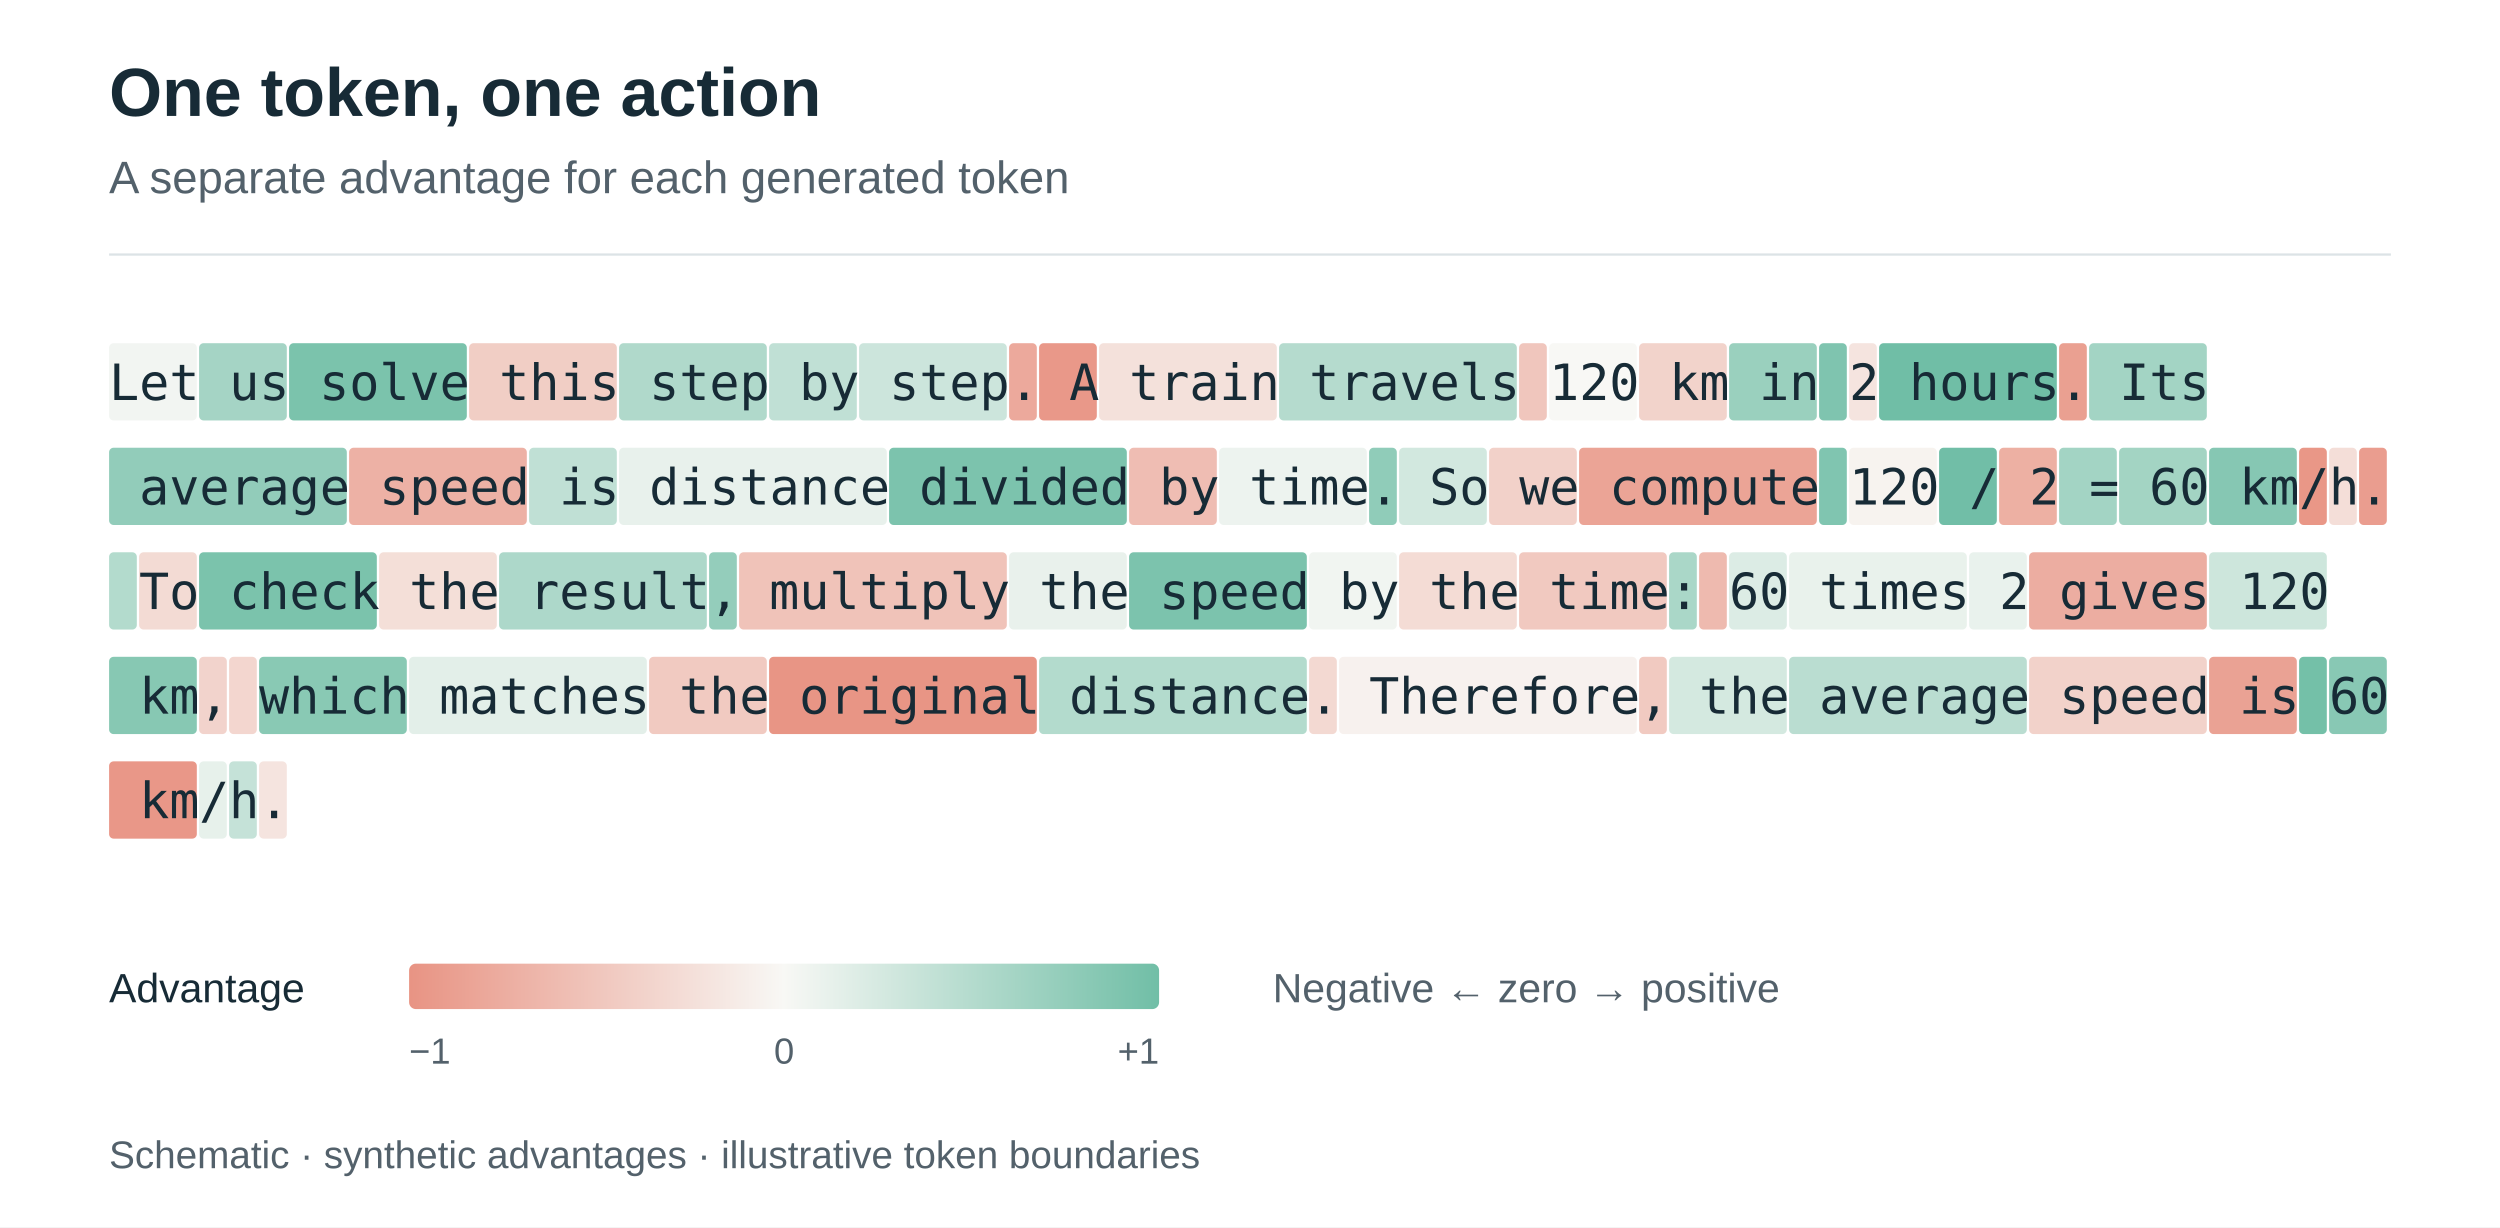
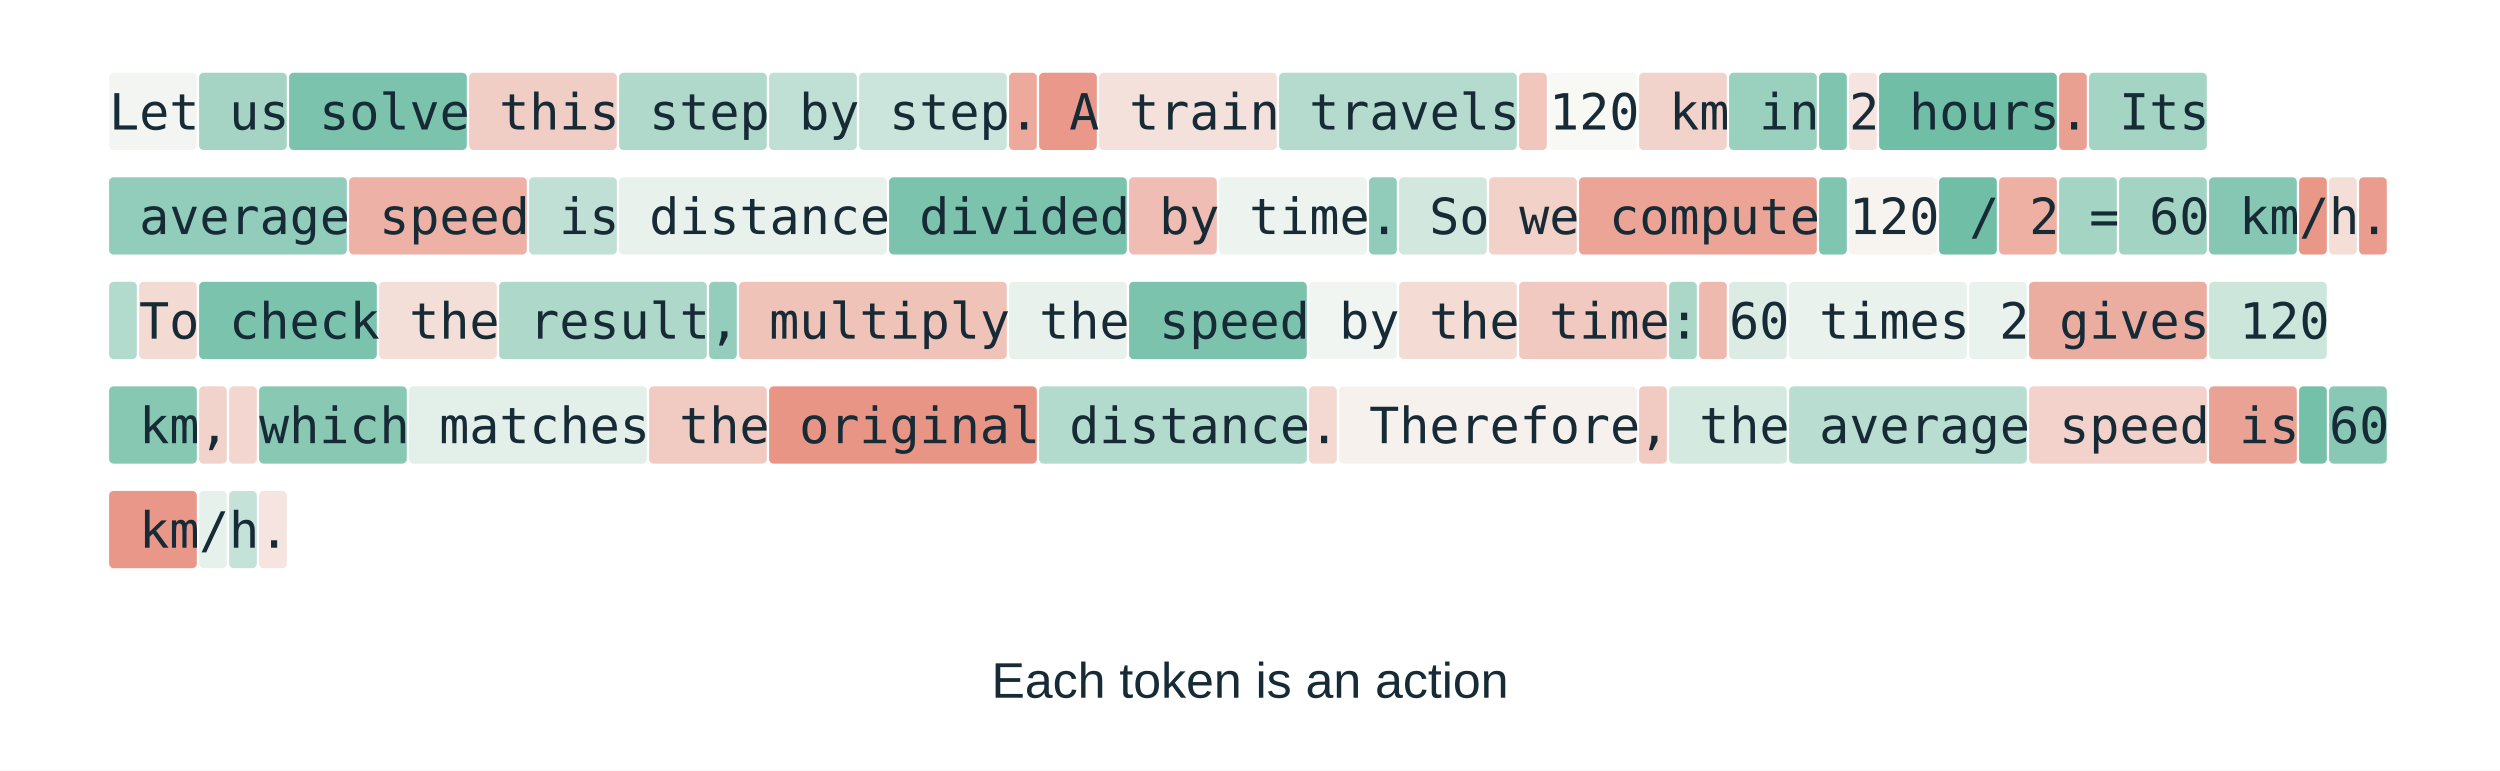
- <svg xmlns="http://www.w3.org/2000/svg" width="1100" height="540" viewBox="0 0 1100 540" role="img" aria-labelledby="title desc">
-   <rect width="1100" height="540" fill="white" />
+ <svg xmlns="http://www.w3.org/2000/svg" width="1100" height="339" viewBox="0 0 1100 339" role="img" aria-labelledby="title desc">
+   <rect width="1100" height="339" fill="white" />
  <g font-family="Arial, Helvetica, sans-serif">
-     <text x="48" y="51" font-size="30" fill="#172b36" font-weight="600">One token, one action</text>
-     <text x="48" y="85" font-size="20" fill="#53616b">A separate advantage for each generated token</text>
-     <path d="M48 112 H1052" stroke="#dce3e6" />
-     <g>
-       <rect x="48.0" y="151" width="38.6" height="34" rx="2" fill="#f2f5f2" />
-       <text x="48.0" y="176" font-size="22" fill="#172b36" font-family="monospace" xml:space="preserve" textLength="39.6" lengthAdjust="spacingAndGlyphs">Let</text>
-     </g>
-     <g>
-       <rect x="87.6" y="151" width="38.6" height="34" rx="2" fill="#a5d4c5" />
-       <text x="87.6" y="176" font-size="22" fill="#172b36" font-family="monospace" xml:space="preserve" textLength="39.6" lengthAdjust="spacingAndGlyphs"> us</text>
-     </g>
-     <g>
-       <rect x="127.2" y="151" width="78.2" height="34" rx="2" fill="#7bc3ac" />
-       <text x="127.2" y="176" font-size="22" fill="#172b36" font-family="monospace" xml:space="preserve" textLength="79.2" lengthAdjust="spacingAndGlyphs"> solve</text>
-     </g>
-     <g>
-       <rect x="206.4" y="151" width="65.0" height="34" rx="2" fill="#f1cec5" />
-       <text x="206.4" y="176" font-size="22" fill="#172b36" font-family="monospace" xml:space="preserve" textLength="66.0" lengthAdjust="spacingAndGlyphs"> this</text>
-     </g>
-     <g>
-       <rect x="272.4" y="151" width="65.0" height="34" rx="2" fill="#b0d9cb" />
-       <text x="272.4" y="176" font-size="22" fill="#172b36" font-family="monospace" xml:space="preserve" textLength="66.0" lengthAdjust="spacingAndGlyphs"> step</text>
-     </g>
-     <g>
-       <rect x="338.4" y="151" width="38.6" height="34" rx="2" fill="#c0e0d5" />
-       <text x="338.4" y="176" font-size="22" fill="#172b36" font-family="monospace" xml:space="preserve" textLength="39.6" lengthAdjust="spacingAndGlyphs"> by</text>
-     </g>
-     <g>
-       <rect x="378.0" y="151" width="65.0" height="34" rx="2" fill="#cce5dc" />
-       <text x="378.0" y="176" font-size="22" fill="#172b36" font-family="monospace" xml:space="preserve" textLength="66.0" lengthAdjust="spacingAndGlyphs"> step</text>
-     </g>
-     <g>
-       <rect x="444.0" y="151" width="12.2" height="34" rx="2" fill="#eca99c" />
-       <text x="444.0" y="176" font-size="22" fill="#172b36" font-family="monospace" xml:space="preserve" textLength="13.2" lengthAdjust="spacingAndGlyphs">.</text>
-     </g>
-     <g>
-       <rect x="457.2" y="151" width="25.4" height="34" rx="2" fill="#e99889" />
-       <text x="457.2" y="176" font-size="22" fill="#172b36" font-family="monospace" xml:space="preserve" textLength="26.4" lengthAdjust="spacingAndGlyphs"> A</text>
-     </g>
-     <g>
-       <rect x="483.6" y="151" width="78.2" height="34" rx="2" fill="#f4e1db" />
-       <text x="483.6" y="176" font-size="22" fill="#172b36" font-family="monospace" xml:space="preserve" textLength="79.2" lengthAdjust="spacingAndGlyphs"> train</text>
-     </g>
-     <g>
-       <rect x="562.8" y="151" width="104.6" height="34" rx="2" fill="#b5dbce" />
-       <text x="562.8" y="176" font-size="22" fill="#172b36" font-family="monospace" xml:space="preserve" textLength="105.6" lengthAdjust="spacingAndGlyphs"> travels</text>
-     </g>
-     <g>
-       <rect x="668.4" y="151" width="12.2" height="34" rx="2" fill="#f0c6bd" />
-       <text x="668.4" y="176" font-size="22" fill="#172b36" font-family="monospace" xml:space="preserve" textLength="13.2" lengthAdjust="spacingAndGlyphs"> </text>
-     </g>
-     <g>
-       <rect x="681.6" y="151" width="38.6" height="34" rx="2" fill="#f8f8f5" />
-       <text x="681.6" y="176" font-size="22" fill="#172b36" font-family="monospace" xml:space="preserve" textLength="39.6" lengthAdjust="spacingAndGlyphs">120</text>
-     </g>
-     <g>
-       <rect x="721.2" y="151" width="38.6" height="34" rx="2" fill="#f2d3cb" />
-       <text x="721.2" y="176" font-size="22" fill="#172b36" font-family="monospace" xml:space="preserve" textLength="39.6" lengthAdjust="spacingAndGlyphs"> km</text>
-     </g>
-     <g>
-       <rect x="760.8" y="151" width="38.6" height="34" rx="2" fill="#9ad0be" />
-       <text x="760.8" y="176" font-size="22" fill="#172b36" font-family="monospace" xml:space="preserve" textLength="39.6" lengthAdjust="spacingAndGlyphs"> in</text>
-     </g>
-     <g>
-       <rect x="800.4" y="151" width="12.2" height="34" rx="2" fill="#7fc4af" />
-       <text x="800.4" y="176" font-size="22" fill="#172b36" font-family="monospace" xml:space="preserve" textLength="13.2" lengthAdjust="spacingAndGlyphs"> </text>
-     </g>
-     <g>
-       <rect x="813.6" y="151" width="12.2" height="34" rx="2" fill="#f5e4df" />
-       <text x="813.6" y="176" font-size="22" fill="#172b36" font-family="monospace" xml:space="preserve" textLength="13.2" lengthAdjust="spacingAndGlyphs">2</text>
-     </g>
-     <g>
-       <rect x="826.8" y="151" width="78.2" height="34" rx="2" fill="#70bea6" />
-       <text x="826.8" y="176" font-size="22" fill="#172b36" font-family="monospace" xml:space="preserve" textLength="79.2" lengthAdjust="spacingAndGlyphs"> hours</text>
-     </g>
-     <g>
-       <rect x="906.0" y="151" width="12.2" height="34" rx="2" fill="#eaa091" />
-       <text x="906.0" y="176" font-size="22" fill="#172b36" font-family="monospace" xml:space="preserve" textLength="13.2" lengthAdjust="spacingAndGlyphs">.</text>
-     </g>
-     <g>
-       <rect x="919.2" y="151" width="51.8" height="34" rx="2" fill="#a3d4c4" />
-       <text x="919.2" y="176" font-size="22" fill="#172b36" font-family="monospace" xml:space="preserve" textLength="52.8" lengthAdjust="spacingAndGlyphs"> Its</text>
-     </g>
-     <g>
-       <rect x="48.0" y="197" width="104.6" height="34" rx="2" fill="#92ccba" />
-       <text x="48.0" y="222" font-size="22" fill="#172b36" font-family="monospace" xml:space="preserve" textLength="105.6" lengthAdjust="spacingAndGlyphs"> average</text>
-     </g>
-     <g>
-       <rect x="153.6" y="197" width="78.2" height="34" rx="2" fill="#edb1a5" />
-       <text x="153.6" y="222" font-size="22" fill="#172b36" font-family="monospace" xml:space="preserve" textLength="79.2" lengthAdjust="spacingAndGlyphs"> speed</text>
-     </g>
-     <g>
-       <rect x="232.8" y="197" width="38.6" height="34" rx="2" fill="#c0e0d5" />
-       <text x="232.8" y="222" font-size="22" fill="#172b36" font-family="monospace" xml:space="preserve" textLength="39.6" lengthAdjust="spacingAndGlyphs"> is</text>
-     </g>
-     <g>
-       <rect x="272.4" y="197" width="117.8" height="34" rx="2" fill="#e8f1ec" />
-       <text x="272.4" y="222" font-size="22" fill="#172b36" font-family="monospace" xml:space="preserve" textLength="118.8" lengthAdjust="spacingAndGlyphs"> distance</text>
-     </g>
-     <g>
-       <rect x="391.2" y="197" width="104.6" height="34" rx="2" fill="#7cc3ad" />
-       <text x="391.2" y="222" font-size="22" fill="#172b36" font-family="monospace" xml:space="preserve" textLength="105.6" lengthAdjust="spacingAndGlyphs"> divided</text>
-     </g>
-     <g>
-       <rect x="496.8" y="197" width="38.6" height="34" rx="2" fill="#efbdb3" />
-       <text x="496.8" y="222" font-size="22" fill="#172b36" font-family="monospace" xml:space="preserve" textLength="39.6" lengthAdjust="spacingAndGlyphs"> by</text>
-     </g>
-     <g>
-       <rect x="536.4" y="197" width="65.0" height="34" rx="2" fill="#edf3ef" />
-       <text x="536.4" y="222" font-size="22" fill="#172b36" font-family="monospace" xml:space="preserve" textLength="66.0" lengthAdjust="spacingAndGlyphs"> time</text>
-     </g>
-     <g>
-       <rect x="602.4" y="197" width="12.2" height="34" rx="2" fill="#90ccb9" />
-       <text x="602.4" y="222" font-size="22" fill="#172b36" font-family="monospace" xml:space="preserve" textLength="13.2" lengthAdjust="spacingAndGlyphs">.</text>
-     </g>
-     <g>
-       <rect x="615.6" y="197" width="38.6" height="34" rx="2" fill="#d2e8df" />
-       <text x="615.6" y="222" font-size="22" fill="#172b36" font-family="monospace" xml:space="preserve" textLength="39.6" lengthAdjust="spacingAndGlyphs"> So</text>
-     </g>
-     <g>
-       <rect x="655.2" y="197" width="38.6" height="34" rx="2" fill="#f2d1c9" />
-       <text x="655.2" y="222" font-size="22" fill="#172b36" font-family="monospace" xml:space="preserve" textLength="39.6" lengthAdjust="spacingAndGlyphs"> we</text>
-     </g>
-     <g>
-       <rect x="694.8" y="197" width="104.6" height="34" rx="2" fill="#eba496" />
-       <text x="694.8" y="222" font-size="22" fill="#172b36" font-family="monospace" xml:space="preserve" textLength="105.6" lengthAdjust="spacingAndGlyphs"> compute</text>
-     </g>
-     <g>
-       <rect x="800.4" y="197" width="12.2" height="34" rx="2" fill="#80c5b0" />
-       <text x="800.4" y="222" font-size="22" fill="#172b36" font-family="monospace" xml:space="preserve" textLength="13.2" lengthAdjust="spacingAndGlyphs"> </text>
-     </g>
-     <g>
-       <rect x="813.6" y="197" width="38.6" height="34" rx="2" fill="#f7f3ef" />
-       <text x="813.6" y="222" font-size="22" fill="#172b36" font-family="monospace" xml:space="preserve" textLength="39.6" lengthAdjust="spacingAndGlyphs">120</text>
-     </g>
-     <g>
-       <rect x="853.2" y="197" width="25.4" height="34" rx="2" fill="#71bea7" />
-       <text x="853.2" y="222" font-size="22" fill="#172b36" font-family="monospace" xml:space="preserve" textLength="26.4" lengthAdjust="spacingAndGlyphs"> /</text>
-     </g>
-     <g>
-       <rect x="879.6" y="197" width="25.4" height="34" rx="2" fill="#edb0a3" />
-       <text x="879.6" y="222" font-size="22" fill="#172b36" font-family="monospace" xml:space="preserve" textLength="26.4" lengthAdjust="spacingAndGlyphs"> 2</text>
-     </g>
-     <g>
-       <rect x="906.0" y="197" width="25.4" height="34" rx="2" fill="#a3d4c4" />
-       <text x="906.0" y="222" font-size="22" fill="#172b36" font-family="monospace" xml:space="preserve" textLength="26.4" lengthAdjust="spacingAndGlyphs"> =</text>
-     </g>
-     <g>
-       <rect x="932.4" y="197" width="38.6" height="34" rx="2" fill="#a3d4c3" />
-       <text x="932.4" y="222" font-size="22" fill="#172b36" font-family="monospace" xml:space="preserve" textLength="39.6" lengthAdjust="spacingAndGlyphs"> 60</text>
-     </g>
-     <g>
-       <rect x="972.0" y="197" width="38.6" height="34" rx="2" fill="#86c7b3" />
-       <text x="972.0" y="222" font-size="22" fill="#172b36" font-family="monospace" xml:space="preserve" textLength="39.6" lengthAdjust="spacingAndGlyphs"> km</text>
-     </g>
-     <g>
-       <rect x="1011.6" y="197" width="12.2" height="34" rx="2" fill="#e99787" />
-       <text x="1011.6" y="222" font-size="22" fill="#172b36" font-family="monospace" xml:space="preserve" textLength="13.2" lengthAdjust="spacingAndGlyphs">/</text>
-     </g>
-     <g>
-       <rect x="1024.8" y="197" width="12.2" height="34" rx="2" fill="#f4ded8" />
-       <text x="1024.8" y="222" font-size="22" fill="#172b36" font-family="monospace" xml:space="preserve" textLength="13.2" lengthAdjust="spacingAndGlyphs">h</text>
-     </g>
-     <g>
-       <rect x="1038.0" y="197" width="12.2" height="34" rx="2" fill="#ea9d8f" />
-       <text x="1038.0" y="222" font-size="22" fill="#172b36" font-family="monospace" xml:space="preserve" textLength="13.2" lengthAdjust="spacingAndGlyphs">.</text>
-     </g>
-     <g>
-       <rect x="48.0" y="243" width="12.2" height="34" rx="2" fill="#b3dbcd" />
-       <text x="48.0" y="268" font-size="22" fill="#172b36" font-family="monospace" xml:space="preserve" textLength="13.2" lengthAdjust="spacingAndGlyphs"> </text>
-     </g>
-     <g>
-       <rect x="61.2" y="243" width="25.4" height="34" rx="2" fill="#f3dbd4" />
-       <text x="61.2" y="268" font-size="22" fill="#172b36" font-family="monospace" xml:space="preserve" textLength="26.4" lengthAdjust="spacingAndGlyphs">To</text>
-     </g>
-     <g>
-       <rect x="87.6" y="243" width="78.2" height="34" rx="2" fill="#7bc3ac" />
-       <text x="87.6" y="268" font-size="22" fill="#172b36" font-family="monospace" xml:space="preserve" textLength="79.2" lengthAdjust="spacingAndGlyphs"> check</text>
-     </g>
-     <g>
-       <rect x="166.8" y="243" width="51.8" height="34" rx="2" fill="#f4dfd8" />
-       <text x="166.8" y="268" font-size="22" fill="#172b36" font-family="monospace" xml:space="preserve" textLength="52.8" lengthAdjust="spacingAndGlyphs"> the</text>
-     </g>
-     <g>
-       <rect x="219.6" y="243" width="91.4" height="34" rx="2" fill="#add8ca" />
-       <text x="219.6" y="268" font-size="22" fill="#172b36" font-family="monospace" xml:space="preserve" textLength="92.4" lengthAdjust="spacingAndGlyphs"> result</text>
-     </g>
-     <g>
-       <rect x="312.0" y="243" width="12.2" height="34" rx="2" fill="#94cdbb" />
-       <text x="312.0" y="268" font-size="22" fill="#172b36" font-family="monospace" xml:space="preserve" textLength="13.2" lengthAdjust="spacingAndGlyphs">,</text>
-     </g>
-     <g>
-       <rect x="325.2" y="243" width="117.8" height="34" rx="2" fill="#f0c3b9" />
-       <text x="325.2" y="268" font-size="22" fill="#172b36" font-family="monospace" xml:space="preserve" textLength="118.8" lengthAdjust="spacingAndGlyphs"> multiply</text>
-     </g>
-     <g>
-       <rect x="444.0" y="243" width="51.8" height="34" rx="2" fill="#e9f1ec" />
-       <text x="444.0" y="268" font-size="22" fill="#172b36" font-family="monospace" xml:space="preserve" textLength="52.8" lengthAdjust="spacingAndGlyphs"> the</text>
-     </g>
-     <g>
-       <rect x="496.8" y="243" width="78.2" height="34" rx="2" fill="#7cc3ad" />
-       <text x="496.8" y="268" font-size="22" fill="#172b36" font-family="monospace" xml:space="preserve" textLength="79.2" lengthAdjust="spacingAndGlyphs"> speed</text>
-     </g>
-     <g>
-       <rect x="576.0" y="243" width="38.6" height="34" rx="2" fill="#f1f5f1" />
-       <text x="576.0" y="268" font-size="22" fill="#172b36" font-family="monospace" xml:space="preserve" textLength="39.6" lengthAdjust="spacingAndGlyphs"> by</text>
-     </g>
-     <g>
-       <rect x="615.6" y="243" width="51.8" height="34" rx="2" fill="#f4dcd5" />
-       <text x="615.6" y="268" font-size="22" fill="#172b36" font-family="monospace" xml:space="preserve" textLength="52.8" lengthAdjust="spacingAndGlyphs"> the</text>
-     </g>
-     <g>
-       <rect x="668.4" y="243" width="65.0" height="34" rx="2" fill="#f1c9c0" />
-       <text x="668.4" y="268" font-size="22" fill="#172b36" font-family="monospace" xml:space="preserve" textLength="66.0" lengthAdjust="spacingAndGlyphs"> time</text>
-     </g>
-     <g>
-       <rect x="734.4" y="243" width="12.2" height="34" rx="2" fill="#aad7c8" />
-       <text x="734.4" y="268" font-size="22" fill="#172b36" font-family="monospace" xml:space="preserve" textLength="13.2" lengthAdjust="spacingAndGlyphs">:</text>
-     </g>
-     <g>
-       <rect x="747.6" y="243" width="12.2" height="34" rx="2" fill="#eebaaf" />
-       <text x="747.6" y="268" font-size="22" fill="#172b36" font-family="monospace" xml:space="preserve" textLength="13.2" lengthAdjust="spacingAndGlyphs"> </text>
-     </g>
-     <g>
-       <rect x="760.8" y="243" width="25.4" height="34" rx="2" fill="#dcece5" />
-       <text x="760.8" y="268" font-size="22" fill="#172b36" font-family="monospace" xml:space="preserve" textLength="26.4" lengthAdjust="spacingAndGlyphs">60</text>
-     </g>
-     <g>
-       <rect x="787.2" y="243" width="78.2" height="34" rx="2" fill="#e9f2ec" />
-       <text x="787.2" y="268" font-size="22" fill="#172b36" font-family="monospace" xml:space="preserve" textLength="79.2" lengthAdjust="spacingAndGlyphs"> times</text>
-     </g>
-     <g>
-       <rect x="866.4" y="243" width="25.4" height="34" rx="2" fill="#e9f2ed" />
-       <text x="866.4" y="268" font-size="22" fill="#172b36" font-family="monospace" xml:space="preserve" textLength="26.4" lengthAdjust="spacingAndGlyphs"> 2</text>
-     </g>
-     <g>
-       <rect x="892.8" y="243" width="78.2" height="34" rx="2" fill="#ecada1" />
-       <text x="892.8" y="268" font-size="22" fill="#172b36" font-family="monospace" xml:space="preserve" textLength="79.2" lengthAdjust="spacingAndGlyphs"> gives</text>
-     </g>
-     <g>
-       <rect x="972.0" y="243" width="51.8" height="34" rx="2" fill="#cde6dc" />
-       <text x="972.0" y="268" font-size="22" fill="#172b36" font-family="monospace" xml:space="preserve" textLength="52.8" lengthAdjust="spacingAndGlyphs"> 120</text>
-     </g>
-     <g>
-       <rect x="48.0" y="289" width="38.6" height="34" rx="2" fill="#87c8b3" />
-       <text x="48.0" y="314" font-size="22" fill="#172b36" font-family="monospace" xml:space="preserve" textLength="39.6" lengthAdjust="spacingAndGlyphs"> km</text>
-     </g>
-     <g>
-       <rect x="87.6" y="289" width="12.2" height="34" rx="2" fill="#f2d3cc" />
-       <text x="87.6" y="314" font-size="22" fill="#172b36" font-family="monospace" xml:space="preserve" textLength="13.2" lengthAdjust="spacingAndGlyphs">,</text>
-     </g>
-     <g>
-       <rect x="100.8" y="289" width="12.2" height="34" rx="2" fill="#f3d6cf" />
-       <text x="100.8" y="314" font-size="22" fill="#172b36" font-family="monospace" xml:space="preserve" textLength="13.2" lengthAdjust="spacingAndGlyphs"> </text>
-     </g>
-     <g>
-       <rect x="114.0" y="289" width="65.0" height="34" rx="2" fill="#89c9b4" />
-       <text x="114.0" y="314" font-size="22" fill="#172b36" font-family="monospace" xml:space="preserve" textLength="66.0" lengthAdjust="spacingAndGlyphs">which</text>
-     </g>
-     <g>
-       <rect x="180.0" y="289" width="104.6" height="34" rx="2" fill="#e3efe9" />
-       <text x="180.0" y="314" font-size="22" fill="#172b36" font-family="monospace" xml:space="preserve" textLength="105.6" lengthAdjust="spacingAndGlyphs"> matches</text>
-     </g>
-     <g>
-       <rect x="285.6" y="289" width="51.8" height="34" rx="2" fill="#f1cac1" />
-       <text x="285.6" y="314" font-size="22" fill="#172b36" font-family="monospace" xml:space="preserve" textLength="52.8" lengthAdjust="spacingAndGlyphs"> the</text>
-     </g>
-     <g>
-       <rect x="338.4" y="289" width="117.8" height="34" rx="2" fill="#e89585" />
-       <text x="338.4" y="314" font-size="22" fill="#172b36" font-family="monospace" xml:space="preserve" textLength="118.8" lengthAdjust="spacingAndGlyphs"> original</text>
-     </g>
-     <g>
-       <rect x="457.2" y="289" width="117.8" height="34" rx="2" fill="#b3dbcd" />
-       <text x="457.2" y="314" font-size="22" fill="#172b36" font-family="monospace" xml:space="preserve" textLength="118.8" lengthAdjust="spacingAndGlyphs"> distance</text>
-     </g>
-     <g>
-       <rect x="576.0" y="289" width="12.2" height="34" rx="2" fill="#f3d9d2" />
-       <text x="576.0" y="314" font-size="22" fill="#172b36" font-family="monospace" xml:space="preserve" textLength="13.2" lengthAdjust="spacingAndGlyphs">.</text>
-     </g>
-     <g>
-       <rect x="589.2" y="289" width="131.0" height="34" rx="2" fill="#f7f1ee" />
-       <text x="589.2" y="314" font-size="22" fill="#172b36" font-family="monospace" xml:space="preserve" textLength="132.0" lengthAdjust="spacingAndGlyphs"> Therefore</text>
-     </g>
-     <g>
-       <rect x="721.2" y="289" width="12.2" height="34" rx="2" fill="#f1cac1" />
-       <text x="721.2" y="314" font-size="22" fill="#172b36" font-family="monospace" xml:space="preserve" textLength="13.2" lengthAdjust="spacingAndGlyphs">,</text>
-     </g>
-     <g>
-       <rect x="734.4" y="289" width="51.8" height="34" rx="2" fill="#d4e9e0" />
-       <text x="734.4" y="314" font-size="22" fill="#172b36" font-family="monospace" xml:space="preserve" textLength="52.8" lengthAdjust="spacingAndGlyphs"> the</text>
-     </g>
-     <g>
-       <rect x="787.2" y="289" width="104.6" height="34" rx="2" fill="#baddd1" />
-       <text x="787.2" y="314" font-size="22" fill="#172b36" font-family="monospace" xml:space="preserve" textLength="105.6" lengthAdjust="spacingAndGlyphs"> average</text>
-     </g>
-     <g>
-       <rect x="892.8" y="289" width="78.2" height="34" rx="2" fill="#f2d2ca" />
-       <text x="892.8" y="314" font-size="22" fill="#172b36" font-family="monospace" xml:space="preserve" textLength="79.2" lengthAdjust="spacingAndGlyphs"> speed</text>
-     </g>
-     <g>
-       <rect x="972.0" y="289" width="38.6" height="34" rx="2" fill="#eaa294" />
-       <text x="972.0" y="314" font-size="22" fill="#172b36" font-family="monospace" xml:space="preserve" textLength="39.6" lengthAdjust="spacingAndGlyphs"> is</text>
-     </g>
-     <g>
-       <rect x="1011.6" y="289" width="12.2" height="34" rx="2" fill="#74c0a8" />
-       <text x="1011.6" y="314" font-size="22" fill="#172b36" font-family="monospace" xml:space="preserve" textLength="13.2" lengthAdjust="spacingAndGlyphs"> </text>
-     </g>
-     <g>
-       <rect x="1024.8" y="289" width="25.4" height="34" rx="2" fill="#88c8b4" />
-       <text x="1024.8" y="314" font-size="22" fill="#172b36" font-family="monospace" xml:space="preserve" textLength="26.4" lengthAdjust="spacingAndGlyphs">60</text>
-     </g>
-     <g>
-       <rect x="48.0" y="335" width="38.6" height="34" rx="2" fill="#e99788" />
-       <text x="48.0" y="360" font-size="22" fill="#172b36" font-family="monospace" xml:space="preserve" textLength="39.6" lengthAdjust="spacingAndGlyphs"> km</text>
-     </g>
-     <g>
-       <rect x="87.6" y="335" width="12.2" height="34" rx="2" fill="#e7f1eb" />
-       <text x="87.6" y="360" font-size="22" fill="#172b36" font-family="monospace" xml:space="preserve" textLength="13.2" lengthAdjust="spacingAndGlyphs">/</text>
-     </g>
-     <g>
-       <rect x="100.8" y="335" width="12.2" height="34" rx="2" fill="#c5e2d8" />
-       <text x="100.8" y="360" font-size="22" fill="#172b36" font-family="monospace" xml:space="preserve" textLength="13.2" lengthAdjust="spacingAndGlyphs">h</text>
-     </g>
-     <g>
-       <rect x="114.0" y="335" width="12.2" height="34" rx="2" fill="#f5e4df" />
-       <text x="114.0" y="360" font-size="22" fill="#172b36" font-family="monospace" xml:space="preserve" textLength="13.2" lengthAdjust="spacingAndGlyphs">.</text>
-     </g>
-     <text x="48" y="441" font-size="18" fill="#172b36">Advantage</text>
-     <defs>
-       <linearGradient id="scale">
-         <stop offset="0" stop-color="#e89383" />
-         <stop offset="0.5" stop-color="#f8f8f5" />
-         <stop offset="1" stop-color="#70bea6" />
-       </linearGradient>
-     </defs>
-     <rect x="180" y="424" width="330" height="20" rx="3" fill="url(#scale)" />
-     <text x="180" y="468" font-size="16" fill="#53616b">−1</text>
-     <text x="345" y="468" font-size="16" fill="#53616b" text-anchor="middle">0</text>
-     <text x="510" y="468" font-size="16" fill="#53616b" text-anchor="end">+1</text>
-     <text x="560" y="441" font-size="18" fill="#53616b">Negative  ←  zero  →  positive</text>
-     <text x="48" y="514" font-size="17" fill="#53616b">Schematic · synthetic advantages · illustrative token boundaries</text>
+     <g>
+       <rect x="48.0" y="32" width="38.6" height="34" rx="2" fill="#f2f5f2" />
+       <text x="48.0" y="57" font-size="22" fill="#172b36" font-family="monospace" xml:space="preserve" textLength="39.6" lengthAdjust="spacingAndGlyphs">Let</text>
+     </g>
+     <g>
+       <rect x="87.6" y="32" width="38.6" height="34" rx="2" fill="#a5d4c5" />
+       <text x="87.6" y="57" font-size="22" fill="#172b36" font-family="monospace" xml:space="preserve" textLength="39.6" lengthAdjust="spacingAndGlyphs"> us</text>
+     </g>
+     <g>
+       <rect x="127.2" y="32" width="78.2" height="34" rx="2" fill="#7bc3ac" />
+       <text x="127.2" y="57" font-size="22" fill="#172b36" font-family="monospace" xml:space="preserve" textLength="79.2" lengthAdjust="spacingAndGlyphs"> solve</text>
+     </g>
+     <g>
+       <rect x="206.4" y="32" width="65.0" height="34" rx="2" fill="#f1cec5" />
+       <text x="206.4" y="57" font-size="22" fill="#172b36" font-family="monospace" xml:space="preserve" textLength="66.0" lengthAdjust="spacingAndGlyphs"> this</text>
+     </g>
+     <g>
+       <rect x="272.4" y="32" width="65.0" height="34" rx="2" fill="#b0d9cb" />
+       <text x="272.4" y="57" font-size="22" fill="#172b36" font-family="monospace" xml:space="preserve" textLength="66.0" lengthAdjust="spacingAndGlyphs"> step</text>
+     </g>
+     <g>
+       <rect x="338.4" y="32" width="38.6" height="34" rx="2" fill="#c0e0d5" />
+       <text x="338.4" y="57" font-size="22" fill="#172b36" font-family="monospace" xml:space="preserve" textLength="39.6" lengthAdjust="spacingAndGlyphs"> by</text>
+     </g>
+     <g>
+       <rect x="378.0" y="32" width="65.0" height="34" rx="2" fill="#cce5dc" />
+       <text x="378.0" y="57" font-size="22" fill="#172b36" font-family="monospace" xml:space="preserve" textLength="66.0" lengthAdjust="spacingAndGlyphs"> step</text>
+     </g>
+     <g>
+       <rect x="444.0" y="32" width="12.2" height="34" rx="2" fill="#eca99c" />
+       <text x="444.0" y="57" font-size="22" fill="#172b36" font-family="monospace" xml:space="preserve" textLength="13.2" lengthAdjust="spacingAndGlyphs">.</text>
+     </g>
+     <g>
+       <rect x="457.2" y="32" width="25.4" height="34" rx="2" fill="#e99889" />
+       <text x="457.2" y="57" font-size="22" fill="#172b36" font-family="monospace" xml:space="preserve" textLength="26.4" lengthAdjust="spacingAndGlyphs"> A</text>
+     </g>
+     <g>
+       <rect x="483.6" y="32" width="78.2" height="34" rx="2" fill="#f4e1db" />
+       <text x="483.6" y="57" font-size="22" fill="#172b36" font-family="monospace" xml:space="preserve" textLength="79.2" lengthAdjust="spacingAndGlyphs"> train</text>
+     </g>
+     <g>
+       <rect x="562.8" y="32" width="104.6" height="34" rx="2" fill="#b5dbce" />
+       <text x="562.8" y="57" font-size="22" fill="#172b36" font-family="monospace" xml:space="preserve" textLength="105.6" lengthAdjust="spacingAndGlyphs"> travels</text>
+     </g>
+     <g>
+       <rect x="668.4" y="32" width="12.2" height="34" rx="2" fill="#f0c6bd" />
+       <text x="668.4" y="57" font-size="22" fill="#172b36" font-family="monospace" xml:space="preserve" textLength="13.2" lengthAdjust="spacingAndGlyphs"> </text>
+     </g>
+     <g>
+       <rect x="681.6" y="32" width="38.6" height="34" rx="2" fill="#f8f8f5" />
+       <text x="681.6" y="57" font-size="22" fill="#172b36" font-family="monospace" xml:space="preserve" textLength="39.6" lengthAdjust="spacingAndGlyphs">120</text>
+     </g>
+     <g>
+       <rect x="721.2" y="32" width="38.6" height="34" rx="2" fill="#f2d3cb" />
+       <text x="721.2" y="57" font-size="22" fill="#172b36" font-family="monospace" xml:space="preserve" textLength="39.6" lengthAdjust="spacingAndGlyphs"> km</text>
+     </g>
+     <g>
+       <rect x="760.8" y="32" width="38.6" height="34" rx="2" fill="#9ad0be" />
+       <text x="760.8" y="57" font-size="22" fill="#172b36" font-family="monospace" xml:space="preserve" textLength="39.6" lengthAdjust="spacingAndGlyphs"> in</text>
+     </g>
+     <g>
+       <rect x="800.4" y="32" width="12.2" height="34" rx="2" fill="#7fc4af" />
+       <text x="800.4" y="57" font-size="22" fill="#172b36" font-family="monospace" xml:space="preserve" textLength="13.2" lengthAdjust="spacingAndGlyphs"> </text>
+     </g>
+     <g>
+       <rect x="813.6" y="32" width="12.2" height="34" rx="2" fill="#f5e4df" />
+       <text x="813.6" y="57" font-size="22" fill="#172b36" font-family="monospace" xml:space="preserve" textLength="13.2" lengthAdjust="spacingAndGlyphs">2</text>
+     </g>
+     <g>
+       <rect x="826.8" y="32" width="78.2" height="34" rx="2" fill="#70bea6" />
+       <text x="826.8" y="57" font-size="22" fill="#172b36" font-family="monospace" xml:space="preserve" textLength="79.2" lengthAdjust="spacingAndGlyphs"> hours</text>
+     </g>
+     <g>
+       <rect x="906.0" y="32" width="12.2" height="34" rx="2" fill="#eaa091" />
+       <text x="906.0" y="57" font-size="22" fill="#172b36" font-family="monospace" xml:space="preserve" textLength="13.2" lengthAdjust="spacingAndGlyphs">.</text>
+     </g>
+     <g>
+       <rect x="919.2" y="32" width="51.8" height="34" rx="2" fill="#a3d4c4" />
+       <text x="919.2" y="57" font-size="22" fill="#172b36" font-family="monospace" xml:space="preserve" textLength="52.8" lengthAdjust="spacingAndGlyphs"> Its</text>
+     </g>
+     <g>
+       <rect x="48.0" y="78" width="104.6" height="34" rx="2" fill="#92ccba" />
+       <text x="48.0" y="103" font-size="22" fill="#172b36" font-family="monospace" xml:space="preserve" textLength="105.6" lengthAdjust="spacingAndGlyphs"> average</text>
+     </g>
+     <g>
+       <rect x="153.6" y="78" width="78.2" height="34" rx="2" fill="#edb1a5" />
+       <text x="153.6" y="103" font-size="22" fill="#172b36" font-family="monospace" xml:space="preserve" textLength="79.2" lengthAdjust="spacingAndGlyphs"> speed</text>
+     </g>
+     <g>
+       <rect x="232.8" y="78" width="38.6" height="34" rx="2" fill="#c0e0d5" />
+       <text x="232.8" y="103" font-size="22" fill="#172b36" font-family="monospace" xml:space="preserve" textLength="39.6" lengthAdjust="spacingAndGlyphs"> is</text>
+     </g>
+     <g>
+       <rect x="272.4" y="78" width="117.8" height="34" rx="2" fill="#e8f1ec" />
+       <text x="272.4" y="103" font-size="22" fill="#172b36" font-family="monospace" xml:space="preserve" textLength="118.8" lengthAdjust="spacingAndGlyphs"> distance</text>
+     </g>
+     <g>
+       <rect x="391.2" y="78" width="104.6" height="34" rx="2" fill="#7cc3ad" />
+       <text x="391.2" y="103" font-size="22" fill="#172b36" font-family="monospace" xml:space="preserve" textLength="105.6" lengthAdjust="spacingAndGlyphs"> divided</text>
+     </g>
+     <g>
+       <rect x="496.8" y="78" width="38.6" height="34" rx="2" fill="#efbdb3" />
+       <text x="496.8" y="103" font-size="22" fill="#172b36" font-family="monospace" xml:space="preserve" textLength="39.6" lengthAdjust="spacingAndGlyphs"> by</text>
+     </g>
+     <g>
+       <rect x="536.4" y="78" width="65.0" height="34" rx="2" fill="#edf3ef" />
+       <text x="536.4" y="103" font-size="22" fill="#172b36" font-family="monospace" xml:space="preserve" textLength="66.0" lengthAdjust="spacingAndGlyphs"> time</text>
+     </g>
+     <g>
+       <rect x="602.4" y="78" width="12.2" height="34" rx="2" fill="#90ccb9" />
+       <text x="602.4" y="103" font-size="22" fill="#172b36" font-family="monospace" xml:space="preserve" textLength="13.2" lengthAdjust="spacingAndGlyphs">.</text>
+     </g>
+     <g>
+       <rect x="615.6" y="78" width="38.6" height="34" rx="2" fill="#d2e8df" />
+       <text x="615.6" y="103" font-size="22" fill="#172b36" font-family="monospace" xml:space="preserve" textLength="39.6" lengthAdjust="spacingAndGlyphs"> So</text>
+     </g>
+     <g>
+       <rect x="655.2" y="78" width="38.6" height="34" rx="2" fill="#f2d1c9" />
+       <text x="655.2" y="103" font-size="22" fill="#172b36" font-family="monospace" xml:space="preserve" textLength="39.6" lengthAdjust="spacingAndGlyphs"> we</text>
+     </g>
+     <g>
+       <rect x="694.8" y="78" width="104.6" height="34" rx="2" fill="#eba496" />
+       <text x="694.8" y="103" font-size="22" fill="#172b36" font-family="monospace" xml:space="preserve" textLength="105.6" lengthAdjust="spacingAndGlyphs"> compute</text>
+     </g>
+     <g>
+       <rect x="800.4" y="78" width="12.2" height="34" rx="2" fill="#80c5b0" />
+       <text x="800.4" y="103" font-size="22" fill="#172b36" font-family="monospace" xml:space="preserve" textLength="13.2" lengthAdjust="spacingAndGlyphs"> </text>
+     </g>
+     <g>
+       <rect x="813.6" y="78" width="38.6" height="34" rx="2" fill="#f7f3ef" />
+       <text x="813.6" y="103" font-size="22" fill="#172b36" font-family="monospace" xml:space="preserve" textLength="39.6" lengthAdjust="spacingAndGlyphs">120</text>
+     </g>
+     <g>
+       <rect x="853.2" y="78" width="25.4" height="34" rx="2" fill="#71bea7" />
+       <text x="853.2" y="103" font-size="22" fill="#172b36" font-family="monospace" xml:space="preserve" textLength="26.4" lengthAdjust="spacingAndGlyphs"> /</text>
+     </g>
+     <g>
+       <rect x="879.6" y="78" width="25.4" height="34" rx="2" fill="#edb0a3" />
+       <text x="879.6" y="103" font-size="22" fill="#172b36" font-family="monospace" xml:space="preserve" textLength="26.4" lengthAdjust="spacingAndGlyphs"> 2</text>
+     </g>
+     <g>
+       <rect x="906.0" y="78" width="25.4" height="34" rx="2" fill="#a3d4c4" />
+       <text x="906.0" y="103" font-size="22" fill="#172b36" font-family="monospace" xml:space="preserve" textLength="26.4" lengthAdjust="spacingAndGlyphs"> =</text>
+     </g>
+     <g>
+       <rect x="932.4" y="78" width="38.6" height="34" rx="2" fill="#a3d4c3" />
+       <text x="932.4" y="103" font-size="22" fill="#172b36" font-family="monospace" xml:space="preserve" textLength="39.6" lengthAdjust="spacingAndGlyphs"> 60</text>
+     </g>
+     <g>
+       <rect x="972.0" y="78" width="38.6" height="34" rx="2" fill="#86c7b3" />
+       <text x="972.0" y="103" font-size="22" fill="#172b36" font-family="monospace" xml:space="preserve" textLength="39.6" lengthAdjust="spacingAndGlyphs"> km</text>
+     </g>
+     <g>
+       <rect x="1011.6" y="78" width="12.2" height="34" rx="2" fill="#e99787" />
+       <text x="1011.6" y="103" font-size="22" fill="#172b36" font-family="monospace" xml:space="preserve" textLength="13.2" lengthAdjust="spacingAndGlyphs">/</text>
+     </g>
+     <g>
+       <rect x="1024.8" y="78" width="12.2" height="34" rx="2" fill="#f4ded8" />
+       <text x="1024.8" y="103" font-size="22" fill="#172b36" font-family="monospace" xml:space="preserve" textLength="13.2" lengthAdjust="spacingAndGlyphs">h</text>
+     </g>
+     <g>
+       <rect x="1038.0" y="78" width="12.2" height="34" rx="2" fill="#ea9d8f" />
+       <text x="1038.0" y="103" font-size="22" fill="#172b36" font-family="monospace" xml:space="preserve" textLength="13.2" lengthAdjust="spacingAndGlyphs">.</text>
+     </g>
+     <g>
+       <rect x="48.0" y="124" width="12.2" height="34" rx="2" fill="#b3dbcd" />
+       <text x="48.0" y="149" font-size="22" fill="#172b36" font-family="monospace" xml:space="preserve" textLength="13.2" lengthAdjust="spacingAndGlyphs"> </text>
+     </g>
+     <g>
+       <rect x="61.2" y="124" width="25.4" height="34" rx="2" fill="#f3dbd4" />
+       <text x="61.2" y="149" font-size="22" fill="#172b36" font-family="monospace" xml:space="preserve" textLength="26.4" lengthAdjust="spacingAndGlyphs">To</text>
+     </g>
+     <g>
+       <rect x="87.6" y="124" width="78.2" height="34" rx="2" fill="#7bc3ac" />
+       <text x="87.6" y="149" font-size="22" fill="#172b36" font-family="monospace" xml:space="preserve" textLength="79.2" lengthAdjust="spacingAndGlyphs"> check</text>
+     </g>
+     <g>
+       <rect x="166.8" y="124" width="51.8" height="34" rx="2" fill="#f4dfd8" />
+       <text x="166.8" y="149" font-size="22" fill="#172b36" font-family="monospace" xml:space="preserve" textLength="52.8" lengthAdjust="spacingAndGlyphs"> the</text>
+     </g>
+     <g>
+       <rect x="219.6" y="124" width="91.4" height="34" rx="2" fill="#add8ca" />
+       <text x="219.6" y="149" font-size="22" fill="#172b36" font-family="monospace" xml:space="preserve" textLength="92.4" lengthAdjust="spacingAndGlyphs"> result</text>
+     </g>
+     <g>
+       <rect x="312.0" y="124" width="12.2" height="34" rx="2" fill="#94cdbb" />
+       <text x="312.0" y="149" font-size="22" fill="#172b36" font-family="monospace" xml:space="preserve" textLength="13.2" lengthAdjust="spacingAndGlyphs">,</text>
+     </g>
+     <g>
+       <rect x="325.2" y="124" width="117.8" height="34" rx="2" fill="#f0c3b9" />
+       <text x="325.2" y="149" font-size="22" fill="#172b36" font-family="monospace" xml:space="preserve" textLength="118.8" lengthAdjust="spacingAndGlyphs"> multiply</text>
+     </g>
+     <g>
+       <rect x="444.0" y="124" width="51.8" height="34" rx="2" fill="#e9f1ec" />
+       <text x="444.0" y="149" font-size="22" fill="#172b36" font-family="monospace" xml:space="preserve" textLength="52.8" lengthAdjust="spacingAndGlyphs"> the</text>
+     </g>
+     <g>
+       <rect x="496.8" y="124" width="78.2" height="34" rx="2" fill="#7cc3ad" />
+       <text x="496.8" y="149" font-size="22" fill="#172b36" font-family="monospace" xml:space="preserve" textLength="79.2" lengthAdjust="spacingAndGlyphs"> speed</text>
+     </g>
+     <g>
+       <rect x="576.0" y="124" width="38.6" height="34" rx="2" fill="#f1f5f1" />
+       <text x="576.0" y="149" font-size="22" fill="#172b36" font-family="monospace" xml:space="preserve" textLength="39.6" lengthAdjust="spacingAndGlyphs"> by</text>
+     </g>
+     <g>
+       <rect x="615.6" y="124" width="51.8" height="34" rx="2" fill="#f4dcd5" />
+       <text x="615.6" y="149" font-size="22" fill="#172b36" font-family="monospace" xml:space="preserve" textLength="52.8" lengthAdjust="spacingAndGlyphs"> the</text>
+     </g>
+     <g>
+       <rect x="668.4" y="124" width="65.0" height="34" rx="2" fill="#f1c9c0" />
+       <text x="668.4" y="149" font-size="22" fill="#172b36" font-family="monospace" xml:space="preserve" textLength="66.0" lengthAdjust="spacingAndGlyphs"> time</text>
+     </g>
+     <g>
+       <rect x="734.4" y="124" width="12.2" height="34" rx="2" fill="#aad7c8" />
+       <text x="734.4" y="149" font-size="22" fill="#172b36" font-family="monospace" xml:space="preserve" textLength="13.2" lengthAdjust="spacingAndGlyphs">:</text>
+     </g>
+     <g>
+       <rect x="747.6" y="124" width="12.2" height="34" rx="2" fill="#eebaaf" />
+       <text x="747.6" y="149" font-size="22" fill="#172b36" font-family="monospace" xml:space="preserve" textLength="13.2" lengthAdjust="spacingAndGlyphs"> </text>
+     </g>
+     <g>
+       <rect x="760.8" y="124" width="25.4" height="34" rx="2" fill="#dcece5" />
+       <text x="760.8" y="149" font-size="22" fill="#172b36" font-family="monospace" xml:space="preserve" textLength="26.4" lengthAdjust="spacingAndGlyphs">60</text>
+     </g>
+     <g>
+       <rect x="787.2" y="124" width="78.2" height="34" rx="2" fill="#e9f2ec" />
+       <text x="787.2" y="149" font-size="22" fill="#172b36" font-family="monospace" xml:space="preserve" textLength="79.2" lengthAdjust="spacingAndGlyphs"> times</text>
+     </g>
+     <g>
+       <rect x="866.4" y="124" width="25.4" height="34" rx="2" fill="#e9f2ed" />
+       <text x="866.4" y="149" font-size="22" fill="#172b36" font-family="monospace" xml:space="preserve" textLength="26.4" lengthAdjust="spacingAndGlyphs"> 2</text>
+     </g>
+     <g>
+       <rect x="892.8" y="124" width="78.2" height="34" rx="2" fill="#ecada1" />
+       <text x="892.8" y="149" font-size="22" fill="#172b36" font-family="monospace" xml:space="preserve" textLength="79.2" lengthAdjust="spacingAndGlyphs"> gives</text>
+     </g>
+     <g>
+       <rect x="972.0" y="124" width="51.8" height="34" rx="2" fill="#cde6dc" />
+       <text x="972.0" y="149" font-size="22" fill="#172b36" font-family="monospace" xml:space="preserve" textLength="52.8" lengthAdjust="spacingAndGlyphs"> 120</text>
+     </g>
+     <g>
+       <rect x="48.0" y="170" width="38.6" height="34" rx="2" fill="#87c8b3" />
+       <text x="48.0" y="195" font-size="22" fill="#172b36" font-family="monospace" xml:space="preserve" textLength="39.6" lengthAdjust="spacingAndGlyphs"> km</text>
+     </g>
+     <g>
+       <rect x="87.6" y="170" width="12.2" height="34" rx="2" fill="#f2d3cc" />
+       <text x="87.6" y="195" font-size="22" fill="#172b36" font-family="monospace" xml:space="preserve" textLength="13.2" lengthAdjust="spacingAndGlyphs">,</text>
+     </g>
+     <g>
+       <rect x="100.8" y="170" width="12.2" height="34" rx="2" fill="#f3d6cf" />
+       <text x="100.8" y="195" font-size="22" fill="#172b36" font-family="monospace" xml:space="preserve" textLength="13.2" lengthAdjust="spacingAndGlyphs"> </text>
+     </g>
+     <g>
+       <rect x="114.0" y="170" width="65.0" height="34" rx="2" fill="#89c9b4" />
+       <text x="114.0" y="195" font-size="22" fill="#172b36" font-family="monospace" xml:space="preserve" textLength="66.0" lengthAdjust="spacingAndGlyphs">which</text>
+     </g>
+     <g>
+       <rect x="180.0" y="170" width="104.6" height="34" rx="2" fill="#e3efe9" />
+       <text x="180.0" y="195" font-size="22" fill="#172b36" font-family="monospace" xml:space="preserve" textLength="105.6" lengthAdjust="spacingAndGlyphs"> matches</text>
+     </g>
+     <g>
+       <rect x="285.6" y="170" width="51.8" height="34" rx="2" fill="#f1cac1" />
+       <text x="285.6" y="195" font-size="22" fill="#172b36" font-family="monospace" xml:space="preserve" textLength="52.8" lengthAdjust="spacingAndGlyphs"> the</text>
+     </g>
+     <g>
+       <rect x="338.4" y="170" width="117.8" height="34" rx="2" fill="#e89585" />
+       <text x="338.4" y="195" font-size="22" fill="#172b36" font-family="monospace" xml:space="preserve" textLength="118.8" lengthAdjust="spacingAndGlyphs"> original</text>
+     </g>
+     <g>
+       <rect x="457.2" y="170" width="117.8" height="34" rx="2" fill="#b3dbcd" />
+       <text x="457.2" y="195" font-size="22" fill="#172b36" font-family="monospace" xml:space="preserve" textLength="118.8" lengthAdjust="spacingAndGlyphs"> distance</text>
+     </g>
+     <g>
+       <rect x="576.0" y="170" width="12.2" height="34" rx="2" fill="#f3d9d2" />
+       <text x="576.0" y="195" font-size="22" fill="#172b36" font-family="monospace" xml:space="preserve" textLength="13.2" lengthAdjust="spacingAndGlyphs">.</text>
+     </g>
+     <g>
+       <rect x="589.2" y="170" width="131.0" height="34" rx="2" fill="#f7f1ee" />
+       <text x="589.2" y="195" font-size="22" fill="#172b36" font-family="monospace" xml:space="preserve" textLength="132.0" lengthAdjust="spacingAndGlyphs"> Therefore</text>
+     </g>
+     <g>
+       <rect x="721.2" y="170" width="12.2" height="34" rx="2" fill="#f1cac1" />
+       <text x="721.2" y="195" font-size="22" fill="#172b36" font-family="monospace" xml:space="preserve" textLength="13.2" lengthAdjust="spacingAndGlyphs">,</text>
+     </g>
+     <g>
+       <rect x="734.4" y="170" width="51.8" height="34" rx="2" fill="#d4e9e0" />
+       <text x="734.4" y="195" font-size="22" fill="#172b36" font-family="monospace" xml:space="preserve" textLength="52.8" lengthAdjust="spacingAndGlyphs"> the</text>
+     </g>
+     <g>
+       <rect x="787.2" y="170" width="104.6" height="34" rx="2" fill="#baddd1" />
+       <text x="787.2" y="195" font-size="22" fill="#172b36" font-family="monospace" xml:space="preserve" textLength="105.6" lengthAdjust="spacingAndGlyphs"> average</text>
+     </g>
+     <g>
+       <rect x="892.8" y="170" width="78.2" height="34" rx="2" fill="#f2d2ca" />
+       <text x="892.8" y="195" font-size="22" fill="#172b36" font-family="monospace" xml:space="preserve" textLength="79.2" lengthAdjust="spacingAndGlyphs"> speed</text>
+     </g>
+     <g>
+       <rect x="972.0" y="170" width="38.6" height="34" rx="2" fill="#eaa294" />
+       <text x="972.0" y="195" font-size="22" fill="#172b36" font-family="monospace" xml:space="preserve" textLength="39.6" lengthAdjust="spacingAndGlyphs"> is</text>
+     </g>
+     <g>
+       <rect x="1011.6" y="170" width="12.2" height="34" rx="2" fill="#74c0a8" />
+       <text x="1011.6" y="195" font-size="22" fill="#172b36" font-family="monospace" xml:space="preserve" textLength="13.2" lengthAdjust="spacingAndGlyphs"> </text>
+     </g>
+     <g>
+       <rect x="1024.8" y="170" width="25.4" height="34" rx="2" fill="#88c8b4" />
+       <text x="1024.8" y="195" font-size="22" fill="#172b36" font-family="monospace" xml:space="preserve" textLength="26.4" lengthAdjust="spacingAndGlyphs">60</text>
+     </g>
+     <g>
+       <rect x="48.0" y="216" width="38.6" height="34" rx="2" fill="#e99788" />
+       <text x="48.0" y="241" font-size="22" fill="#172b36" font-family="monospace" xml:space="preserve" textLength="39.6" lengthAdjust="spacingAndGlyphs"> km</text>
+     </g>
+     <g>
+       <rect x="87.6" y="216" width="12.2" height="34" rx="2" fill="#e7f1eb" />
+       <text x="87.6" y="241" font-size="22" fill="#172b36" font-family="monospace" xml:space="preserve" textLength="13.2" lengthAdjust="spacingAndGlyphs">/</text>
+     </g>
+     <g>
+       <rect x="100.8" y="216" width="12.2" height="34" rx="2" fill="#c5e2d8" />
+       <text x="100.8" y="241" font-size="22" fill="#172b36" font-family="monospace" xml:space="preserve" textLength="13.2" lengthAdjust="spacingAndGlyphs">h</text>
+     </g>
+     <g>
+       <rect x="114.0" y="216" width="12.2" height="34" rx="2" fill="#f5e4df" />
+       <text x="114.0" y="241" font-size="22" fill="#172b36" font-family="monospace" xml:space="preserve" textLength="13.2" lengthAdjust="spacingAndGlyphs">.</text>
+     </g>
+     <text x="550.0" y="307" font-size="22" fill="#172b36" text-anchor="middle">Each token is an action</text>
  </g>
</svg>
